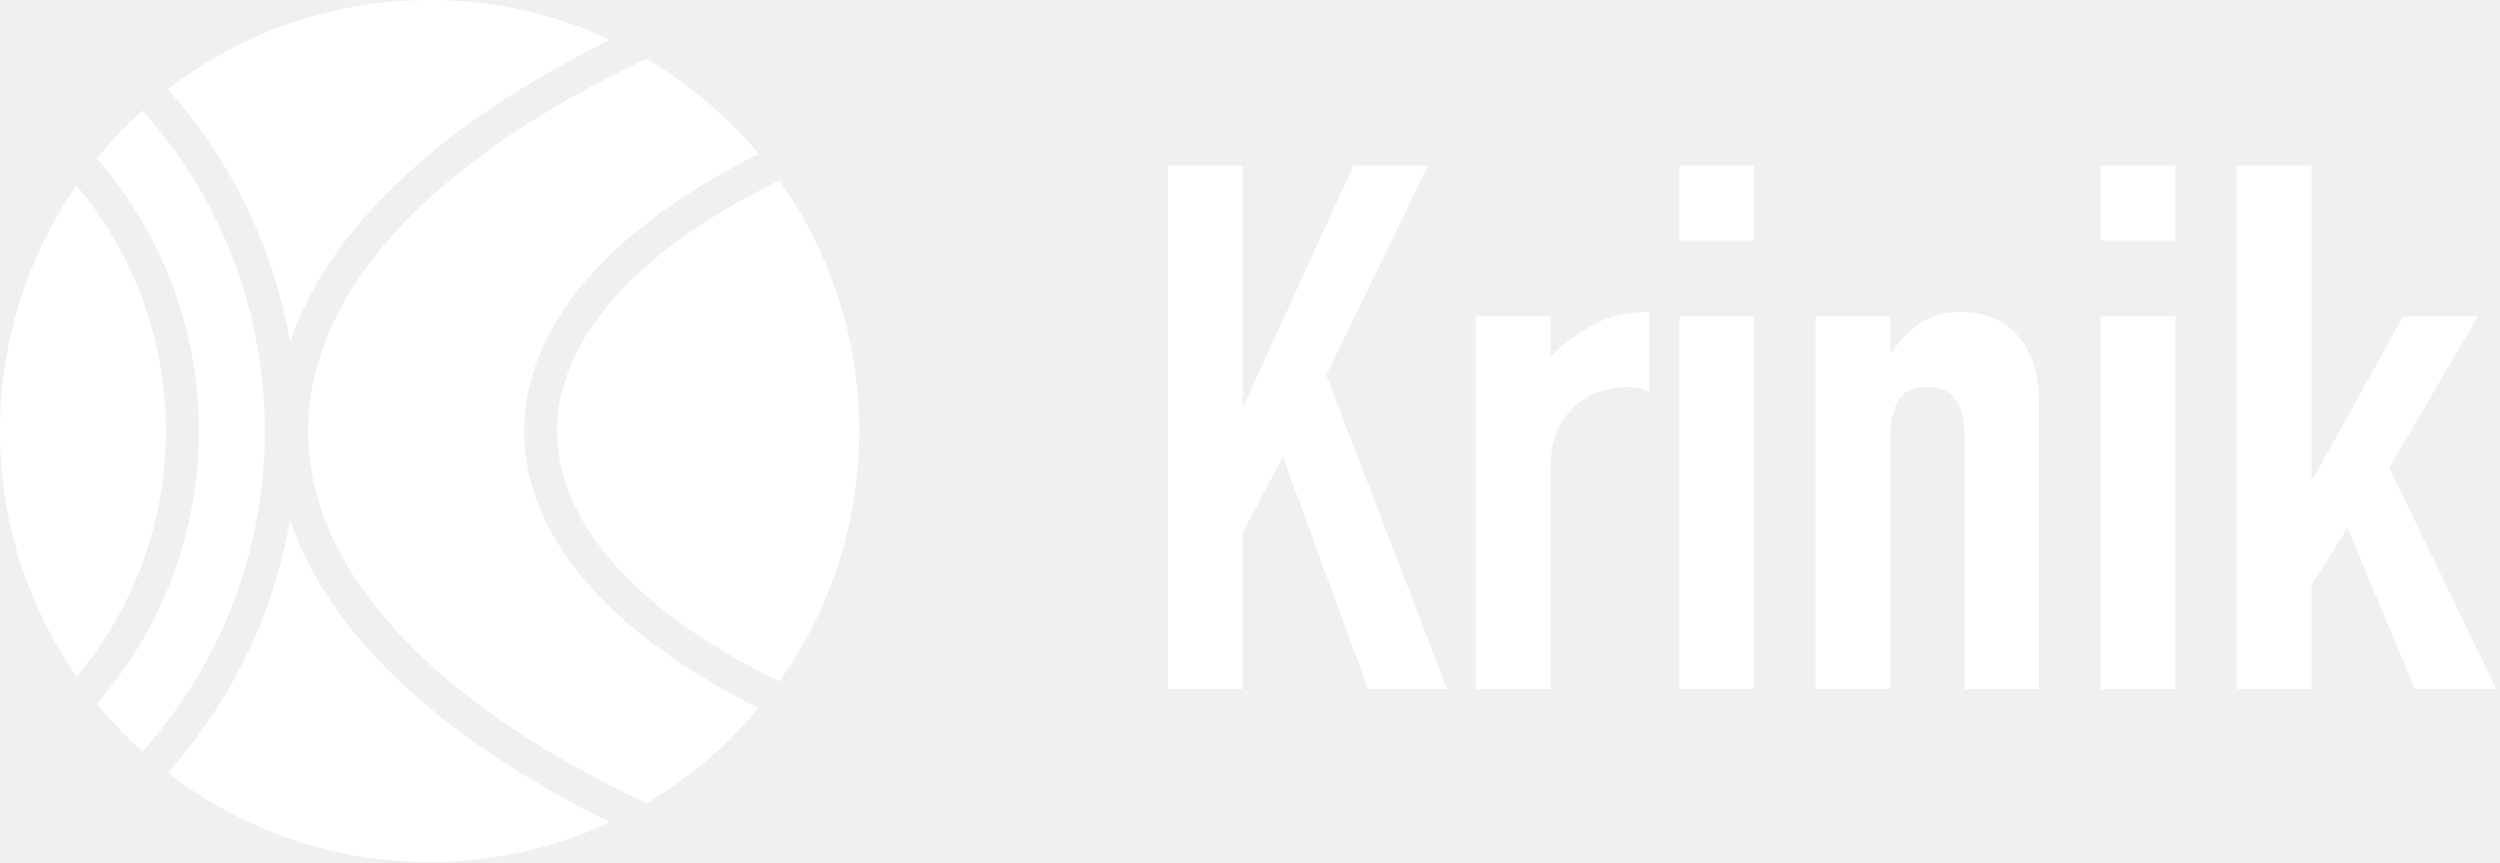
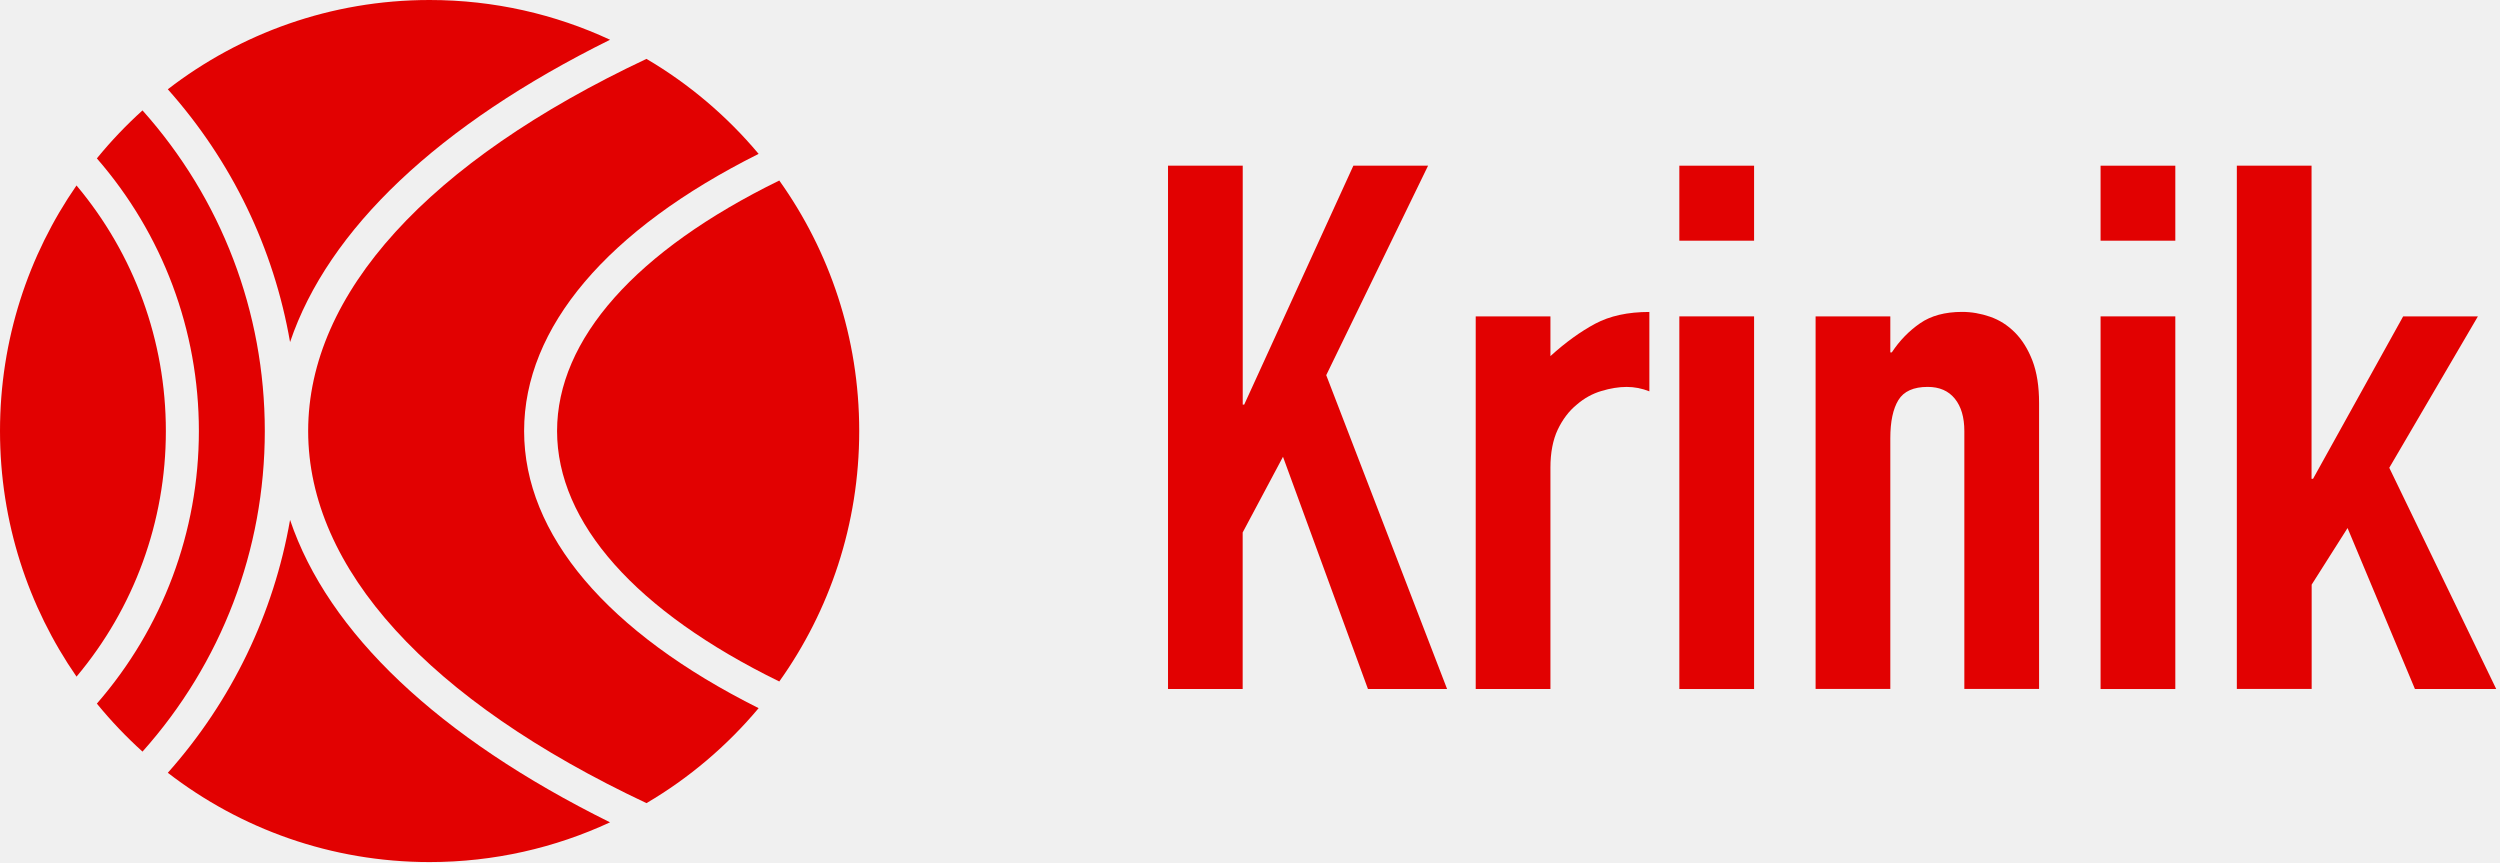
<svg xmlns="http://www.w3.org/2000/svg" width="87" height="30" viewBox="0 0 87 30" fill="none">
  <g clip-path="url(#clip0_15_554)">
-     <path d="M2.663 6.453C0.985 8.878 0 11.822 0 14.999C0 18.176 0.985 21.12 2.663 23.547C4.673 21.152 5.772 18.143 5.772 15.001C5.772 11.858 4.672 8.85 2.663 6.455V6.453Z" fill="white" />
-     <path d="M4.959 3.842C4.388 4.358 3.857 4.916 3.371 5.512C5.663 8.147 6.921 11.495 6.921 14.999C6.921 18.503 5.663 21.852 3.371 24.486C3.858 25.082 4.388 25.64 4.959 26.156C7.708 23.078 9.215 19.139 9.215 14.999C9.215 10.86 7.709 6.919 4.959 3.842Z" fill="white" />
-     <path d="M19.386 14.999C19.386 18.188 22.126 21.272 27.119 23.716C28.87 21.259 29.901 18.251 29.901 14.999C29.901 11.747 28.87 8.739 27.119 6.282C22.128 8.726 19.386 11.81 19.386 14.999Z" fill="white" />
-     <path d="M10.094 18.092C9.527 21.351 8.068 24.388 5.84 26.893C8.362 28.84 11.521 30 14.95 30C17.192 30 19.318 29.504 21.229 28.617C15.248 25.655 11.416 22.013 10.094 18.092Z" fill="white" />
-     <path d="M21.229 1.383C19.32 0.496 17.192 0 14.95 0C11.521 0 8.362 1.16 5.84 3.107C8.07 5.612 9.529 8.642 10.094 11.905C11.418 7.985 15.249 4.345 21.227 1.385L21.229 1.383Z" fill="white" />
-     <path d="M18.239 14.999C18.239 11.396 21.131 7.991 26.4 5.355C25.299 4.041 23.979 2.921 22.497 2.049C14.902 5.627 10.724 10.214 10.724 14.999C10.724 19.785 14.902 24.372 22.497 27.949C23.981 27.078 25.301 25.955 26.4 24.644C21.131 22.007 18.239 18.604 18.239 14.999Z" fill="white" />
-     <path d="M40.647 23.978V5.766H43.247V14.079H43.299L47.097 5.766H49.697L46.153 13.056L50.359 23.978H47.605L44.648 15.896L43.245 18.53V23.978H40.645H40.647Z" fill="white" />
-     <path d="M51.355 23.978V11.01H53.955V12.392C54.481 11.914 55.001 11.54 55.511 11.266C56.021 10.994 56.649 10.856 57.398 10.856V13.619C57.143 13.517 56.879 13.465 56.608 13.465C56.337 13.465 56.042 13.512 55.728 13.607C55.414 13.7 55.129 13.859 54.874 14.079C54.601 14.301 54.382 14.591 54.21 14.949C54.041 15.307 53.955 15.751 53.955 16.279V23.978H51.355Z" fill="white" />
-     <path d="M58.441 8.376V5.766H61.042V8.376H58.441ZM58.441 23.978V11.01H61.042V23.978H58.441Z" fill="white" />
-     <path d="M63.183 23.978V11.01H65.783V12.263H65.835C66.106 11.853 66.434 11.516 66.816 11.252C67.198 10.987 67.687 10.854 68.282 10.854C68.605 10.854 68.928 10.91 69.251 11.021C69.574 11.132 69.863 11.314 70.118 11.57C70.373 11.826 70.576 12.154 70.73 12.554C70.883 12.955 70.96 13.446 70.96 14.025V23.976H68.359V14.999C68.359 14.521 68.249 14.147 68.027 13.873C67.806 13.601 67.492 13.464 67.084 13.464C66.591 13.464 66.251 13.617 66.063 13.924C65.876 14.231 65.783 14.673 65.783 15.253V23.974H63.183V23.978Z" fill="white" />
-     <path d="M73.1 8.376V5.766H75.701V8.376H73.1ZM73.1 23.978V11.01H75.701V23.978H73.1Z" fill="white" />
-     <path d="M77.842 23.978V5.766H80.442V16.662H80.494L83.63 11.01H86.231L83.147 16.279L86.869 23.978H84.04L81.695 18.376L80.446 20.345V23.976H77.845L77.842 23.978Z" fill="white" />
+     <path d="M2.663 6.453C0.985 8.878 0 11.822 0 14.999C0 18.176 0.985 21.12 2.663 23.547C4.673 21.152 5.772 18.143 5.772 15.001C5.772 11.858 4.672 8.85 2.663 6.455V6.453Z" fill="#E20101" />
+     <path d="M4.959 3.842C4.388 4.358 3.857 4.916 3.371 5.512C5.663 8.147 6.921 11.495 6.921 14.999C6.921 18.503 5.663 21.852 3.371 24.486C3.858 25.082 4.388 25.64 4.959 26.156C7.708 23.078 9.215 19.139 9.215 14.999C9.215 10.86 7.709 6.919 4.959 3.842Z" fill="#E20101" />
+     <path d="M19.386 14.999C19.386 18.188 22.126 21.272 27.119 23.716C28.87 21.259 29.901 18.251 29.901 14.999C29.901 11.747 28.87 8.739 27.119 6.282C22.128 8.726 19.386 11.81 19.386 14.999Z" fill="#E20101" />
+     <path d="M10.094 18.092C9.527 21.351 8.068 24.388 5.84 26.893C8.362 28.84 11.521 30 14.95 30C17.192 30 19.318 29.504 21.229 28.617C15.248 25.655 11.416 22.013 10.094 18.092Z" fill="#E20101" />
+     <path d="M21.229 1.383C19.32 0.496 17.192 0 14.95 0C11.521 0 8.362 1.16 5.84 3.107C8.07 5.612 9.529 8.642 10.094 11.905C11.418 7.985 15.249 4.345 21.227 1.385L21.229 1.383Z" fill="#E20101" />
+     <path d="M18.239 14.999C18.239 11.396 21.131 7.991 26.4 5.355C25.299 4.041 23.979 2.921 22.497 2.049C14.902 5.627 10.724 10.214 10.724 14.999C10.724 19.785 14.902 24.372 22.497 27.949C23.981 27.078 25.301 25.955 26.4 24.644C21.131 22.007 18.239 18.604 18.239 14.999Z" fill="#E20101" />
+     <path d="M40.647 23.978V5.766H43.247V14.079H43.299L47.097 5.766H49.697L46.153 13.056L50.359 23.978H47.605L44.648 15.896L43.245 18.53V23.978H40.645H40.647Z" fill="#E20101" />
+     <path d="M51.355 23.978V11.01H53.955V12.392C54.481 11.914 55.001 11.54 55.511 11.266C56.021 10.994 56.649 10.856 57.398 10.856V13.619C57.143 13.517 56.879 13.465 56.608 13.465C56.337 13.465 56.042 13.512 55.728 13.607C55.414 13.7 55.129 13.859 54.874 14.079C54.601 14.301 54.382 14.591 54.21 14.949C54.041 15.307 53.955 15.751 53.955 16.279V23.978H51.355Z" fill="#E20101" />
+     <path d="M58.441 8.376V5.766H61.042V8.376H58.441ZM58.441 23.978V11.01H61.042V23.978H58.441Z" fill="#E20101" />
+     <path d="M63.183 23.978V11.01H65.783V12.263H65.835C66.106 11.853 66.434 11.516 66.816 11.252C67.198 10.987 67.687 10.854 68.282 10.854C68.605 10.854 68.928 10.91 69.251 11.021C69.574 11.132 69.863 11.314 70.118 11.57C70.373 11.826 70.576 12.154 70.73 12.554C70.883 12.955 70.96 13.446 70.96 14.025V23.976H68.359V14.999C68.359 14.521 68.249 14.147 68.027 13.873C67.806 13.601 67.492 13.464 67.084 13.464C66.591 13.464 66.251 13.617 66.063 13.924C65.876 14.231 65.783 14.673 65.783 15.253V23.974H63.183V23.978Z" fill="#E20101" />
+     <path d="M73.1 8.376V5.766H75.701V8.376H73.1ZM73.1 23.978V11.01H75.701V23.978H73.1Z" fill="#E20101" />
+     <path d="M77.842 23.978V5.766H80.442V16.662H80.494L83.63 11.01H86.231L83.147 16.279L86.869 23.978H84.04L81.695 18.376L80.446 20.345V23.976H77.845L77.842 23.978Z" fill="#E20101" />
  </g>
  <defs>
    <clipPath id="clip0_15_554">
-       <rect width="86.866" height="30" fill="white" />
+       <rect width="86.866" height="30" fill="#E20101" />
    </clipPath>
  </defs>
</svg>
